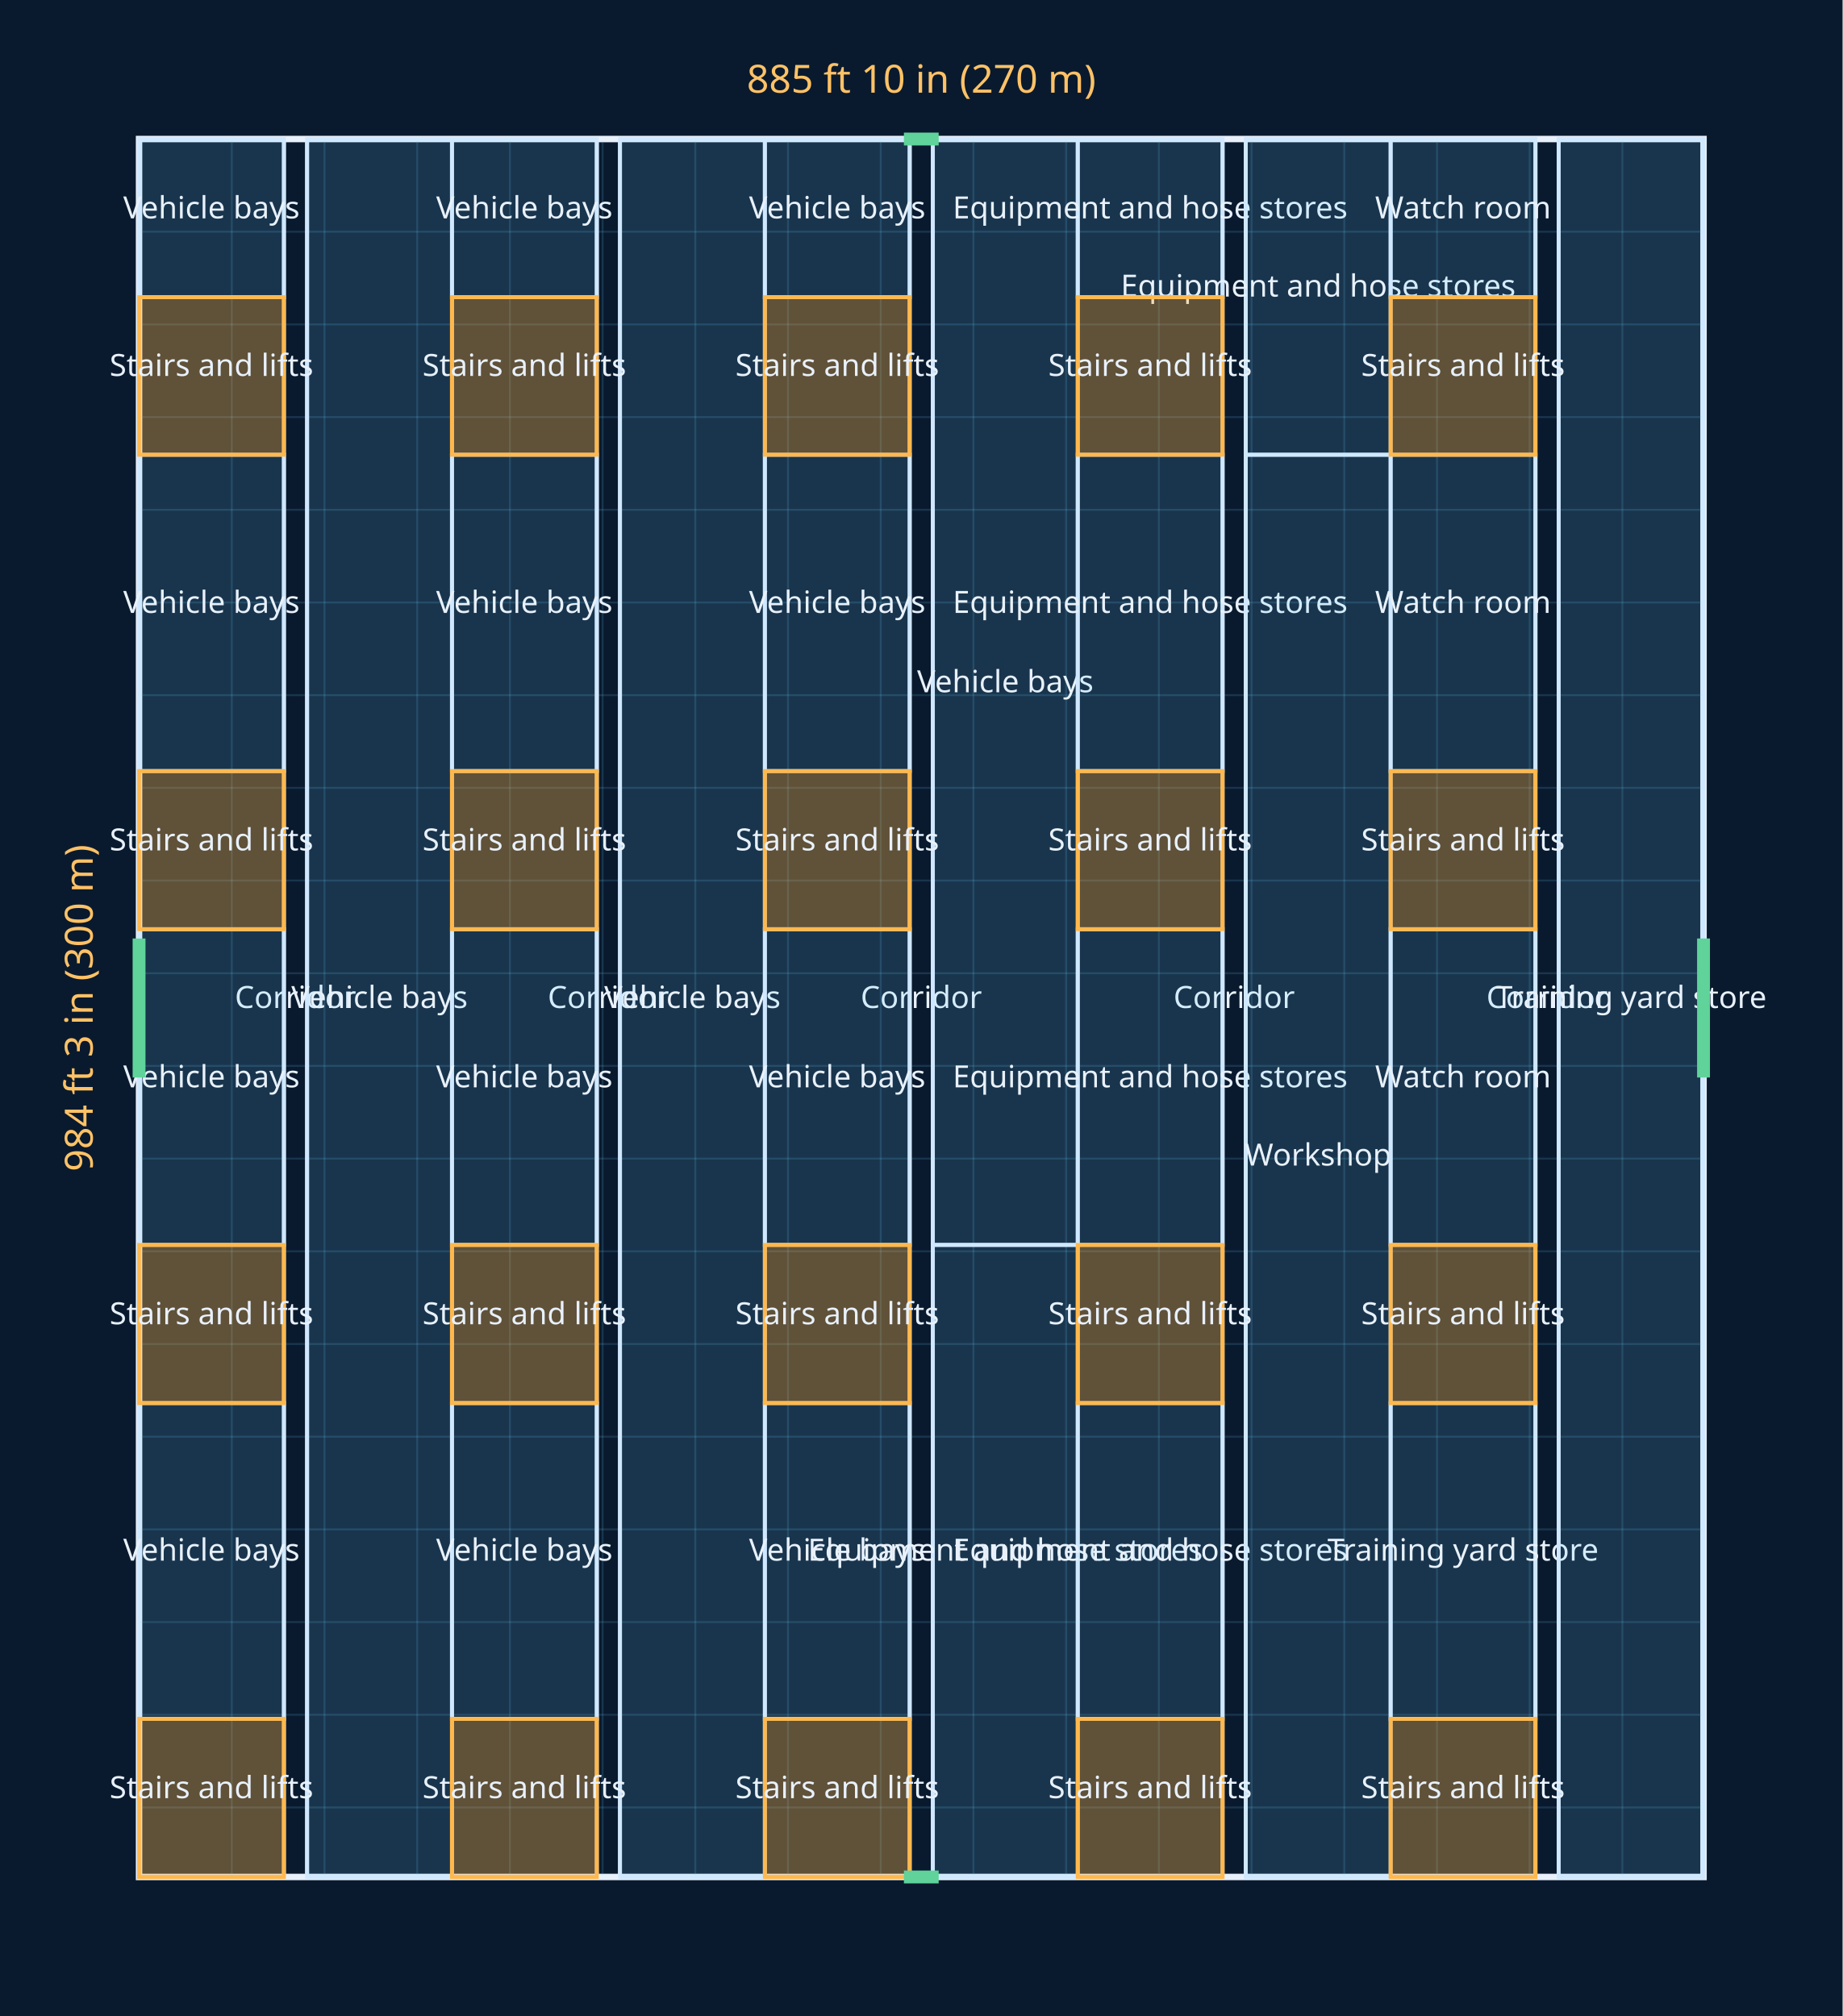
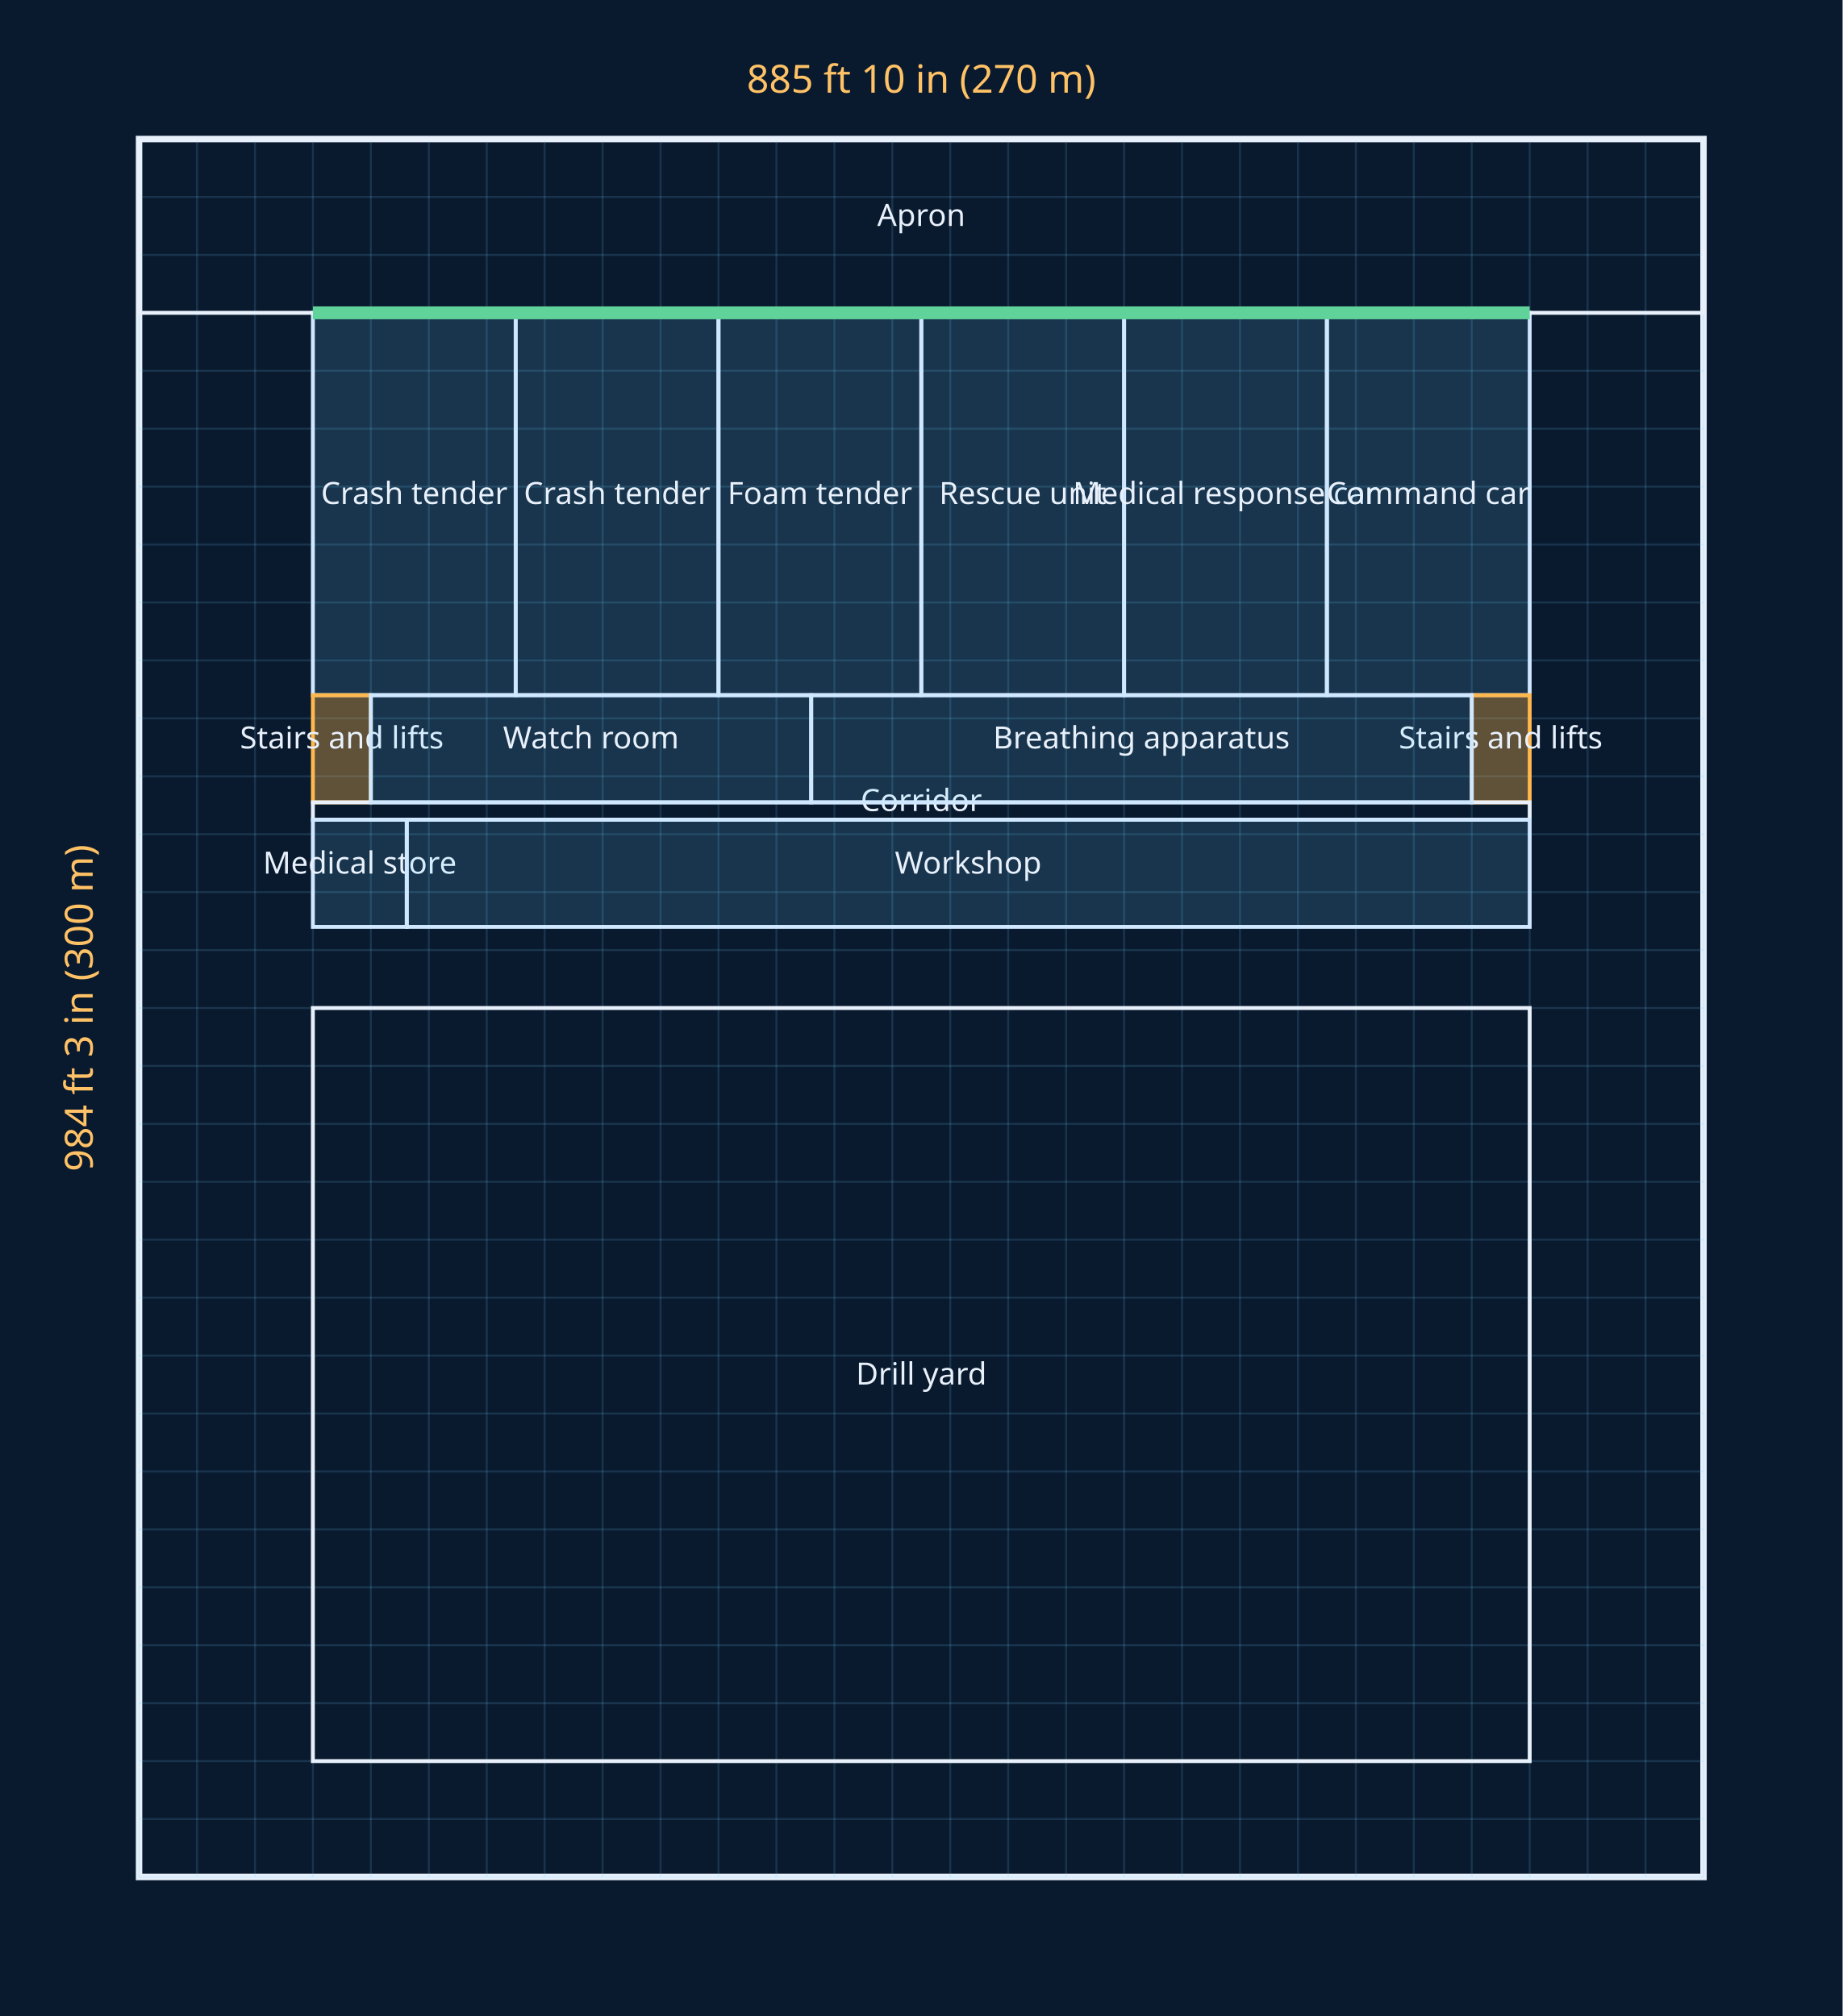
<svg xmlns="http://www.w3.org/2000/svg" viewBox="-24.0 -24.0 318.0 348.0" font-family="Segoe UI, sans-serif">
  <rect x="-24.0" y="-24.0" width="318.0" height="348.0" fill="#0a1a2e" />
  <rect x="0" y="0" width="270.0" height="300.0" fill="none" stroke="#e8f1fb" stroke-width="1.11" />
  <line x1="0.0" y1="0" x2="0.0" y2="300.0" stroke="#6fd0ff" stroke-opacity=".15" stroke-width="0.33" />
-   <line x1="16.0" y1="0" x2="16.0" y2="300.0" stroke="#6fd0ff" stroke-opacity=".15" stroke-width="0.33" />
-   <line x1="32.0" y1="0" x2="32.0" y2="300.0" stroke="#6fd0ff" stroke-opacity=".15" stroke-width="0.33" />
-   <line x1="48.0" y1="0" x2="48.0" y2="300.0" stroke="#6fd0ff" stroke-opacity=".15" stroke-width="0.33" />
-   <line x1="64.0" y1="0" x2="64.0" y2="300.0" stroke="#6fd0ff" stroke-opacity=".15" stroke-width="0.33" />
+   <line x1="10.0" y1="0" x2="10.0" y2="300.0" stroke="#6fd0ff" stroke-opacity=".15" stroke-width="0.33" />
+   <line x1="20.0" y1="0" x2="20.0" y2="300.0" stroke="#6fd0ff" stroke-opacity=".15" stroke-width="0.33" />
+   <line x1="30.0" y1="0" x2="30.0" y2="300.0" stroke="#6fd0ff" stroke-opacity=".15" stroke-width="0.33" />
+   <line x1="40.0" y1="0" x2="40.0" y2="300.0" stroke="#6fd0ff" stroke-opacity=".15" stroke-width="0.33" />
+   <line x1="50.0" y1="0" x2="50.0" y2="300.0" stroke="#6fd0ff" stroke-opacity=".15" stroke-width="0.33" />
+   <line x1="60.0" y1="0" x2="60.0" y2="300.0" stroke="#6fd0ff" stroke-opacity=".15" stroke-width="0.33" />
+   <line x1="70.0" y1="0" x2="70.0" y2="300.0" stroke="#6fd0ff" stroke-opacity=".15" stroke-width="0.33" />
  <line x1="80.0" y1="0" x2="80.0" y2="300.0" stroke="#6fd0ff" stroke-opacity=".15" stroke-width="0.33" />
-   <line x1="96.0" y1="0" x2="96.0" y2="300.0" stroke="#6fd0ff" stroke-opacity=".15" stroke-width="0.33" />
-   <line x1="112.0" y1="0" x2="112.0" y2="300.0" stroke="#6fd0ff" stroke-opacity=".15" stroke-width="0.33" />
-   <line x1="128.0" y1="0" x2="128.0" y2="300.0" stroke="#6fd0ff" stroke-opacity=".15" stroke-width="0.33" />
-   <line x1="144.0" y1="0" x2="144.0" y2="300.0" stroke="#6fd0ff" stroke-opacity=".15" stroke-width="0.33" />
+   <line x1="90.0" y1="0" x2="90.0" y2="300.0" stroke="#6fd0ff" stroke-opacity=".15" stroke-width="0.33" />
+   <line x1="100.0" y1="0" x2="100.0" y2="300.0" stroke="#6fd0ff" stroke-opacity=".15" stroke-width="0.33" />
+   <line x1="110.0" y1="0" x2="110.0" y2="300.0" stroke="#6fd0ff" stroke-opacity=".15" stroke-width="0.33" />
+   <line x1="120.0" y1="0" x2="120.0" y2="300.0" stroke="#6fd0ff" stroke-opacity=".15" stroke-width="0.33" />
+   <line x1="130.0" y1="0" x2="130.0" y2="300.0" stroke="#6fd0ff" stroke-opacity=".15" stroke-width="0.33" />
+   <line x1="140.0" y1="0" x2="140.0" y2="300.0" stroke="#6fd0ff" stroke-opacity=".15" stroke-width="0.33" />
+   <line x1="150.0" y1="0" x2="150.0" y2="300.0" stroke="#6fd0ff" stroke-opacity=".15" stroke-width="0.33" />
  <line x1="160.0" y1="0" x2="160.0" y2="300.0" stroke="#6fd0ff" stroke-opacity=".15" stroke-width="0.33" />
-   <line x1="176.0" y1="0" x2="176.0" y2="300.0" stroke="#6fd0ff" stroke-opacity=".15" stroke-width="0.33" />
-   <line x1="192.0" y1="0" x2="192.0" y2="300.0" stroke="#6fd0ff" stroke-opacity=".15" stroke-width="0.33" />
-   <line x1="208.0" y1="0" x2="208.0" y2="300.0" stroke="#6fd0ff" stroke-opacity=".15" stroke-width="0.33" />
-   <line x1="224.0" y1="0" x2="224.0" y2="300.0" stroke="#6fd0ff" stroke-opacity=".15" stroke-width="0.33" />
+   <line x1="170.0" y1="0" x2="170.0" y2="300.0" stroke="#6fd0ff" stroke-opacity=".15" stroke-width="0.33" />
+   <line x1="180.0" y1="0" x2="180.0" y2="300.0" stroke="#6fd0ff" stroke-opacity=".15" stroke-width="0.33" />
+   <line x1="190.0" y1="0" x2="190.0" y2="300.0" stroke="#6fd0ff" stroke-opacity=".15" stroke-width="0.33" />
+   <line x1="200.0" y1="0" x2="200.0" y2="300.0" stroke="#6fd0ff" stroke-opacity=".15" stroke-width="0.33" />
+   <line x1="210.0" y1="0" x2="210.0" y2="300.0" stroke="#6fd0ff" stroke-opacity=".15" stroke-width="0.33" />
+   <line x1="220.0" y1="0" x2="220.0" y2="300.0" stroke="#6fd0ff" stroke-opacity=".15" stroke-width="0.33" />
+   <line x1="230.0" y1="0" x2="230.0" y2="300.0" stroke="#6fd0ff" stroke-opacity=".15" stroke-width="0.33" />
  <line x1="240.0" y1="0" x2="240.0" y2="300.0" stroke="#6fd0ff" stroke-opacity=".15" stroke-width="0.33" />
-   <line x1="256.0" y1="0" x2="256.0" y2="300.0" stroke="#6fd0ff" stroke-opacity=".15" stroke-width="0.33" />
+   <line x1="250.0" y1="0" x2="250.0" y2="300.0" stroke="#6fd0ff" stroke-opacity=".15" stroke-width="0.33" />
+   <line x1="260.0" y1="0" x2="260.0" y2="300.0" stroke="#6fd0ff" stroke-opacity=".15" stroke-width="0.33" />
+   <line x1="270.0" y1="0" x2="270.0" y2="300.0" stroke="#6fd0ff" stroke-opacity=".15" stroke-width="0.33" />
  <line x1="0" y1="0.0" x2="270.0" y2="0.0" stroke="#6fd0ff" stroke-opacity=".15" stroke-width="0.33" />
-   <line x1="0" y1="16.0" x2="270.0" y2="16.0" stroke="#6fd0ff" stroke-opacity=".15" stroke-width="0.33" />
-   <line x1="0" y1="32.0" x2="270.0" y2="32.0" stroke="#6fd0ff" stroke-opacity=".15" stroke-width="0.33" />
-   <line x1="0" y1="48.0" x2="270.0" y2="48.0" stroke="#6fd0ff" stroke-opacity=".15" stroke-width="0.33" />
-   <line x1="0" y1="64.0" x2="270.0" y2="64.0" stroke="#6fd0ff" stroke-opacity=".15" stroke-width="0.33" />
+   <line x1="0" y1="10.0" x2="270.0" y2="10.0" stroke="#6fd0ff" stroke-opacity=".15" stroke-width="0.33" />
+   <line x1="0" y1="20.0" x2="270.0" y2="20.0" stroke="#6fd0ff" stroke-opacity=".15" stroke-width="0.33" />
+   <line x1="0" y1="30.0" x2="270.0" y2="30.0" stroke="#6fd0ff" stroke-opacity=".15" stroke-width="0.33" />
+   <line x1="0" y1="40.0" x2="270.0" y2="40.0" stroke="#6fd0ff" stroke-opacity=".15" stroke-width="0.33" />
+   <line x1="0" y1="50.0" x2="270.0" y2="50.0" stroke="#6fd0ff" stroke-opacity=".15" stroke-width="0.33" />
+   <line x1="0" y1="60.0" x2="270.0" y2="60.0" stroke="#6fd0ff" stroke-opacity=".15" stroke-width="0.33" />
+   <line x1="0" y1="70.0" x2="270.0" y2="70.0" stroke="#6fd0ff" stroke-opacity=".15" stroke-width="0.33" />
  <line x1="0" y1="80.0" x2="270.0" y2="80.0" stroke="#6fd0ff" stroke-opacity=".15" stroke-width="0.33" />
-   <line x1="0" y1="96.0" x2="270.0" y2="96.0" stroke="#6fd0ff" stroke-opacity=".15" stroke-width="0.33" />
-   <line x1="0" y1="112.0" x2="270.0" y2="112.0" stroke="#6fd0ff" stroke-opacity=".15" stroke-width="0.33" />
-   <line x1="0" y1="128.0" x2="270.0" y2="128.0" stroke="#6fd0ff" stroke-opacity=".15" stroke-width="0.33" />
-   <line x1="0" y1="144.0" x2="270.0" y2="144.0" stroke="#6fd0ff" stroke-opacity=".15" stroke-width="0.33" />
+   <line x1="0" y1="90.0" x2="270.0" y2="90.0" stroke="#6fd0ff" stroke-opacity=".15" stroke-width="0.33" />
+   <line x1="0" y1="100.0" x2="270.0" y2="100.0" stroke="#6fd0ff" stroke-opacity=".15" stroke-width="0.33" />
+   <line x1="0" y1="110.0" x2="270.0" y2="110.0" stroke="#6fd0ff" stroke-opacity=".15" stroke-width="0.33" />
+   <line x1="0" y1="120.0" x2="270.0" y2="120.0" stroke="#6fd0ff" stroke-opacity=".15" stroke-width="0.33" />
+   <line x1="0" y1="130.0" x2="270.0" y2="130.0" stroke="#6fd0ff" stroke-opacity=".15" stroke-width="0.33" />
+   <line x1="0" y1="140.0" x2="270.0" y2="140.0" stroke="#6fd0ff" stroke-opacity=".15" stroke-width="0.33" />
+   <line x1="0" y1="150.0" x2="270.0" y2="150.0" stroke="#6fd0ff" stroke-opacity=".15" stroke-width="0.33" />
  <line x1="0" y1="160.0" x2="270.0" y2="160.0" stroke="#6fd0ff" stroke-opacity=".15" stroke-width="0.33" />
-   <line x1="0" y1="176.0" x2="270.0" y2="176.0" stroke="#6fd0ff" stroke-opacity=".15" stroke-width="0.33" />
-   <line x1="0" y1="192.0" x2="270.0" y2="192.0" stroke="#6fd0ff" stroke-opacity=".15" stroke-width="0.33" />
-   <line x1="0" y1="208.0" x2="270.0" y2="208.0" stroke="#6fd0ff" stroke-opacity=".15" stroke-width="0.33" />
-   <line x1="0" y1="224.0" x2="270.0" y2="224.0" stroke="#6fd0ff" stroke-opacity=".15" stroke-width="0.33" />
+   <line x1="0" y1="170.0" x2="270.0" y2="170.0" stroke="#6fd0ff" stroke-opacity=".15" stroke-width="0.33" />
+   <line x1="0" y1="180.0" x2="270.0" y2="180.0" stroke="#6fd0ff" stroke-opacity=".15" stroke-width="0.33" />
+   <line x1="0" y1="190.0" x2="270.0" y2="190.0" stroke="#6fd0ff" stroke-opacity=".15" stroke-width="0.33" />
+   <line x1="0" y1="200.0" x2="270.0" y2="200.0" stroke="#6fd0ff" stroke-opacity=".15" stroke-width="0.33" />
+   <line x1="0" y1="210.0" x2="270.0" y2="210.0" stroke="#6fd0ff" stroke-opacity=".15" stroke-width="0.33" />
+   <line x1="0" y1="220.0" x2="270.0" y2="220.0" stroke="#6fd0ff" stroke-opacity=".15" stroke-width="0.33" />
+   <line x1="0" y1="230.0" x2="270.0" y2="230.0" stroke="#6fd0ff" stroke-opacity=".15" stroke-width="0.33" />
  <line x1="0" y1="240.0" x2="270.0" y2="240.0" stroke="#6fd0ff" stroke-opacity=".15" stroke-width="0.33" />
-   <line x1="0" y1="256.0" x2="270.0" y2="256.0" stroke="#6fd0ff" stroke-opacity=".15" stroke-width="0.33" />
-   <line x1="0" y1="272.0" x2="270.0" y2="272.0" stroke="#6fd0ff" stroke-opacity=".15" stroke-width="0.33" />
-   <line x1="0" y1="288.0" x2="270.0" y2="288.0" stroke="#6fd0ff" stroke-opacity=".15" stroke-width="0.33" />
-   <polygon points="25.0,0.0 25.0,300.0 29.0,300.0 29.0,0.0" fill="none" stroke="#e8f1fb" stroke-width="0.67" />
-   <text x="27.0" y="150.0" font-size="5.3" fill="#e8f1fb" text-anchor="middle">Corridor</text>
-   <polygon points="79.0,0.0 79.0,300.0 83.0,300.0 83.0,0.0" fill="none" stroke="#e8f1fb" stroke-width="0.67" />
-   <text x="81.0" y="150.0" font-size="5.3" fill="#e8f1fb" text-anchor="middle">Corridor</text>
-   <polygon points="133.0,0.0 133.0,300.0 137.0,300.0 137.0,0.0" fill="none" stroke="#e8f1fb" stroke-width="0.67" />
-   <text x="135.0" y="150.0" font-size="5.3" fill="#e8f1fb" text-anchor="middle">Corridor</text>
-   <polygon points="187.0,0.0 187.0,300.0 191.0,300.0 191.0,0.0" fill="none" stroke="#e8f1fb" stroke-width="0.67" />
-   <text x="189.0" y="150.0" font-size="5.3" fill="#e8f1fb" text-anchor="middle">Corridor</text>
-   <polygon points="241.0,0.0 241.0,300.0 245.0,300.0 245.0,0.0" fill="none" stroke="#e8f1fb" stroke-width="0.67" />
-   <text x="243.0" y="150.0" font-size="5.3" fill="#e8f1fb" text-anchor="middle">Corridor</text>
-   <polygon points="0.0,0.0 0.0,27.3 25.0,27.3 25.0,0.0" fill="rgba(111,208,255,.15)" stroke="#cfe8ff" stroke-width="0.67" />
-   <text x="12.5" y="13.7" font-size="5.3" fill="#e8f1fb" text-anchor="middle">Vehicle bays</text>
-   <polygon points="0.0,54.5 0.0,109.1 25.0,109.1 25.0,54.5" fill="rgba(111,208,255,.15)" stroke="#cfe8ff" stroke-width="0.67" />
-   <text x="12.5" y="81.8" font-size="5.3" fill="#e8f1fb" text-anchor="middle">Vehicle bays</text>
-   <polygon points="0.0,136.4 0.0,190.9 25.0,190.9 25.0,136.4" fill="rgba(111,208,255,.15)" stroke="#cfe8ff" stroke-width="0.67" />
-   <text x="12.5" y="163.7" font-size="5.3" fill="#e8f1fb" text-anchor="middle">Vehicle bays</text>
-   <polygon points="0.0,218.2 0.0,272.7 25.0,272.7 25.0,218.2" fill="rgba(111,208,255,.15)" stroke="#cfe8ff" stroke-width="0.67" />
-   <text x="12.5" y="245.4" font-size="5.3" fill="#e8f1fb" text-anchor="middle">Vehicle bays</text>
-   <polygon points="29.0,0.0 29.0,300.0 54.0,300.0 54.0,0.0" fill="rgba(111,208,255,.15)" stroke="#cfe8ff" stroke-width="0.67" />
-   <text x="41.5" y="150.0" font-size="5.3" fill="#e8f1fb" text-anchor="middle">Vehicle bays</text>
-   <polygon points="54.0,0.0 54.0,27.3 79.0,27.3 79.0,0.0" fill="rgba(111,208,255,.15)" stroke="#cfe8ff" stroke-width="0.67" />
-   <text x="66.5" y="13.7" font-size="5.3" fill="#e8f1fb" text-anchor="middle">Vehicle bays</text>
-   <polygon points="54.0,54.5 54.0,109.1 79.0,109.1 79.0,54.5" fill="rgba(111,208,255,.15)" stroke="#cfe8ff" stroke-width="0.67" />
-   <text x="66.5" y="81.8" font-size="5.3" fill="#e8f1fb" text-anchor="middle">Vehicle bays</text>
-   <polygon points="54.0,136.4 54.0,190.9 79.0,190.9 79.0,136.4" fill="rgba(111,208,255,.15)" stroke="#cfe8ff" stroke-width="0.67" />
-   <text x="66.5" y="163.7" font-size="5.3" fill="#e8f1fb" text-anchor="middle">Vehicle bays</text>
-   <polygon points="54.0,218.2 54.0,272.7 79.0,272.7 79.0,218.2" fill="rgba(111,208,255,.15)" stroke="#cfe8ff" stroke-width="0.67" />
-   <text x="66.5" y="245.4" font-size="5.3" fill="#e8f1fb" text-anchor="middle">Vehicle bays</text>
-   <polygon points="83.0,0.0 83.0,300.0 108.0,300.0 108.0,0.0" fill="rgba(111,208,255,.15)" stroke="#cfe8ff" stroke-width="0.67" />
-   <text x="95.5" y="150.0" font-size="5.3" fill="#e8f1fb" text-anchor="middle">Vehicle bays</text>
-   <polygon points="108.0,0.0 108.0,27.3 133.0,27.3 133.0,0.0" fill="rgba(111,208,255,.15)" stroke="#cfe8ff" stroke-width="0.67" />
-   <text x="120.5" y="13.7" font-size="5.3" fill="#e8f1fb" text-anchor="middle">Vehicle bays</text>
-   <polygon points="108.0,54.5 108.0,109.1 133.0,109.1 133.0,54.5" fill="rgba(111,208,255,.15)" stroke="#cfe8ff" stroke-width="0.67" />
-   <text x="120.5" y="81.8" font-size="5.3" fill="#e8f1fb" text-anchor="middle">Vehicle bays</text>
-   <polygon points="108.0,136.4 108.0,190.9 133.0,190.9 133.0,136.4" fill="rgba(111,208,255,.15)" stroke="#cfe8ff" stroke-width="0.67" />
-   <text x="120.5" y="163.7" font-size="5.3" fill="#e8f1fb" text-anchor="middle">Vehicle bays</text>
-   <polygon points="108.0,218.2 108.0,272.7 133.0,272.7 133.0,218.2" fill="rgba(111,208,255,.15)" stroke="#cfe8ff" stroke-width="0.67" />
-   <text x="120.5" y="245.4" font-size="5.3" fill="#e8f1fb" text-anchor="middle">Vehicle bays</text>
-   <polygon points="137.0,0.0 137.0,190.9 162.0,190.9 162.0,0.0" fill="rgba(111,208,255,.15)" stroke="#cfe8ff" stroke-width="0.67" />
-   <text x="149.5" y="95.5" font-size="5.3" fill="#e8f1fb" text-anchor="middle">Vehicle bays</text>
-   <polygon points="137.0,190.9 137.0,300.0 162.0,300.0 162.0,190.9" fill="rgba(111,208,255,.15)" stroke="#cfe8ff" stroke-width="0.67" />
-   <text x="149.5" y="245.4" font-size="5.3" fill="#e8f1fb" text-anchor="middle">Equipment and hose stores</text>
-   <polygon points="162.0,0.0 162.0,27.3 187.0,27.3 187.0,0.0" fill="rgba(111,208,255,.15)" stroke="#cfe8ff" stroke-width="0.67" />
-   <text x="174.5" y="13.7" font-size="5.3" fill="#e8f1fb" text-anchor="middle">Equipment and hose stores</text>
-   <polygon points="162.0,54.5 162.0,109.1 187.0,109.1 187.0,54.5" fill="rgba(111,208,255,.15)" stroke="#cfe8ff" stroke-width="0.67" />
-   <text x="174.5" y="81.8" font-size="5.3" fill="#e8f1fb" text-anchor="middle">Equipment and hose stores</text>
-   <polygon points="162.0,136.4 162.0,190.9 187.0,190.9 187.0,136.4" fill="rgba(111,208,255,.15)" stroke="#cfe8ff" stroke-width="0.67" />
-   <text x="174.5" y="163.7" font-size="5.3" fill="#e8f1fb" text-anchor="middle">Equipment and hose stores</text>
-   <polygon points="162.0,218.2 162.0,272.7 187.0,272.7 187.0,218.2" fill="rgba(111,208,255,.15)" stroke="#cfe8ff" stroke-width="0.67" />
-   <text x="174.5" y="245.4" font-size="5.3" fill="#e8f1fb" text-anchor="middle">Equipment and hose stores</text>
-   <polygon points="191.0,0.0 191.0,54.5 216.0,54.5 216.0,0.0" fill="rgba(111,208,255,.15)" stroke="#cfe8ff" stroke-width="0.67" />
-   <text x="203.5" y="27.2" font-size="5.3" fill="#e8f1fb" text-anchor="middle">Equipment and hose stores</text>
-   <polygon points="191.0,54.5 191.0,300.0 216.0,300.0 216.0,54.5" fill="rgba(111,208,255,.15)" stroke="#cfe8ff" stroke-width="0.67" />
-   <text x="203.5" y="177.2" font-size="5.3" fill="#e8f1fb" text-anchor="middle">Workshop</text>
-   <polygon points="216.0,0.0 216.0,27.3 241.0,27.3 241.0,0.0" fill="rgba(111,208,255,.15)" stroke="#cfe8ff" stroke-width="0.67" />
-   <text x="228.5" y="13.7" font-size="5.3" fill="#e8f1fb" text-anchor="middle">Watch room</text>
-   <polygon points="216.0,54.5 216.0,109.1 241.0,109.1 241.0,54.5" fill="rgba(111,208,255,.15)" stroke="#cfe8ff" stroke-width="0.67" />
-   <text x="228.5" y="81.8" font-size="5.3" fill="#e8f1fb" text-anchor="middle">Watch room</text>
-   <polygon points="216.0,136.4 216.0,190.9 241.0,190.9 241.0,136.4" fill="rgba(111,208,255,.15)" stroke="#cfe8ff" stroke-width="0.67" />
-   <text x="228.5" y="163.7" font-size="5.3" fill="#e8f1fb" text-anchor="middle">Watch room</text>
-   <polygon points="216.0,218.2 216.0,272.7 241.0,272.7 241.0,218.2" fill="rgba(111,208,255,.15)" stroke="#cfe8ff" stroke-width="0.67" />
-   <text x="228.5" y="245.4" font-size="5.3" fill="#e8f1fb" text-anchor="middle">Training yard store</text>
-   <polygon points="245.0,0.0 245.0,300.0 270.0,300.0 270.0,0.0" fill="rgba(111,208,255,.15)" stroke="#cfe8ff" stroke-width="0.67" />
-   <text x="257.5" y="150.0" font-size="5.3" fill="#e8f1fb" text-anchor="middle">Training yard store</text>
-   <polygon points="0.0,27.3 0.0,54.5 25.0,54.5 25.0,27.3" fill="rgba(255,184,77,.35)" stroke="#ffb84d" stroke-width="0.67" />
-   <text x="12.5" y="40.9" font-size="5.3" fill="#e8f1fb" text-anchor="middle">Stairs and lifts</text>
-   <polygon points="0.0,109.1 0.0,136.4 25.0,136.4 25.0,109.1" fill="rgba(255,184,77,.35)" stroke="#ffb84d" stroke-width="0.67" />
-   <text x="12.5" y="122.8" font-size="5.3" fill="#e8f1fb" text-anchor="middle">Stairs and lifts</text>
-   <polygon points="0.0,190.9 0.0,218.2 25.0,218.2 25.0,190.9" fill="rgba(255,184,77,.35)" stroke="#ffb84d" stroke-width="0.67" />
-   <text x="12.5" y="204.6" font-size="5.3" fill="#e8f1fb" text-anchor="middle">Stairs and lifts</text>
-   <polygon points="0.0,272.7 0.0,300.0 25.0,300.0 25.0,272.7" fill="rgba(255,184,77,.35)" stroke="#ffb84d" stroke-width="0.67" />
-   <text x="12.5" y="286.4" font-size="5.3" fill="#e8f1fb" text-anchor="middle">Stairs and lifts</text>
-   <polygon points="54.0,27.3 54.0,54.5 79.0,54.5 79.0,27.3" fill="rgba(255,184,77,.35)" stroke="#ffb84d" stroke-width="0.67" />
-   <text x="66.5" y="40.9" font-size="5.3" fill="#e8f1fb" text-anchor="middle">Stairs and lifts</text>
-   <polygon points="54.0,109.1 54.0,136.4 79.0,136.4 79.0,109.1" fill="rgba(255,184,77,.35)" stroke="#ffb84d" stroke-width="0.67" />
-   <text x="66.5" y="122.8" font-size="5.3" fill="#e8f1fb" text-anchor="middle">Stairs and lifts</text>
-   <polygon points="54.0,190.9 54.0,218.2 79.0,218.2 79.0,190.9" fill="rgba(255,184,77,.35)" stroke="#ffb84d" stroke-width="0.67" />
-   <text x="66.5" y="204.6" font-size="5.3" fill="#e8f1fb" text-anchor="middle">Stairs and lifts</text>
-   <polygon points="54.0,272.7 54.0,300.0 79.0,300.0 79.0,272.7" fill="rgba(255,184,77,.35)" stroke="#ffb84d" stroke-width="0.67" />
-   <text x="66.5" y="286.4" font-size="5.3" fill="#e8f1fb" text-anchor="middle">Stairs and lifts</text>
-   <polygon points="108.0,27.3 108.0,54.5 133.0,54.5 133.0,27.3" fill="rgba(255,184,77,.35)" stroke="#ffb84d" stroke-width="0.67" />
-   <text x="120.5" y="40.9" font-size="5.3" fill="#e8f1fb" text-anchor="middle">Stairs and lifts</text>
-   <polygon points="108.0,109.1 108.0,136.4 133.0,136.4 133.0,109.1" fill="rgba(255,184,77,.35)" stroke="#ffb84d" stroke-width="0.67" />
-   <text x="120.5" y="122.8" font-size="5.3" fill="#e8f1fb" text-anchor="middle">Stairs and lifts</text>
-   <polygon points="108.0,190.9 108.0,218.2 133.0,218.2 133.0,190.9" fill="rgba(255,184,77,.35)" stroke="#ffb84d" stroke-width="0.67" />
-   <text x="120.5" y="204.6" font-size="5.3" fill="#e8f1fb" text-anchor="middle">Stairs and lifts</text>
-   <polygon points="108.0,272.7 108.0,300.0 133.0,300.0 133.0,272.7" fill="rgba(255,184,77,.35)" stroke="#ffb84d" stroke-width="0.67" />
-   <text x="120.5" y="286.4" font-size="5.3" fill="#e8f1fb" text-anchor="middle">Stairs and lifts</text>
-   <polygon points="162.0,27.3 162.0,54.5 187.0,54.5 187.0,27.3" fill="rgba(255,184,77,.35)" stroke="#ffb84d" stroke-width="0.67" />
-   <text x="174.5" y="40.9" font-size="5.3" fill="#e8f1fb" text-anchor="middle">Stairs and lifts</text>
-   <polygon points="162.0,109.1 162.0,136.4 187.0,136.4 187.0,109.1" fill="rgba(255,184,77,.35)" stroke="#ffb84d" stroke-width="0.67" />
-   <text x="174.5" y="122.8" font-size="5.3" fill="#e8f1fb" text-anchor="middle">Stairs and lifts</text>
-   <polygon points="162.0,190.9 162.0,218.2 187.0,218.2 187.0,190.9" fill="rgba(255,184,77,.35)" stroke="#ffb84d" stroke-width="0.67" />
-   <text x="174.5" y="204.6" font-size="5.3" fill="#e8f1fb" text-anchor="middle">Stairs and lifts</text>
-   <polygon points="162.0,272.7 162.0,300.0 187.0,300.0 187.0,272.7" fill="rgba(255,184,77,.35)" stroke="#ffb84d" stroke-width="0.67" />
-   <text x="174.5" y="286.4" font-size="5.3" fill="#e8f1fb" text-anchor="middle">Stairs and lifts</text>
-   <polygon points="216.0,27.3 216.0,54.5 241.0,54.5 241.0,27.3" fill="rgba(255,184,77,.35)" stroke="#ffb84d" stroke-width="0.67" />
-   <text x="228.5" y="40.9" font-size="5.3" fill="#e8f1fb" text-anchor="middle">Stairs and lifts</text>
-   <polygon points="216.0,109.1 216.0,136.4 241.0,136.4 241.0,109.1" fill="rgba(255,184,77,.35)" stroke="#ffb84d" stroke-width="0.67" />
-   <text x="228.5" y="122.8" font-size="5.3" fill="#e8f1fb" text-anchor="middle">Stairs and lifts</text>
-   <polygon points="216.0,190.9 216.0,218.2 241.0,218.2 241.0,190.9" fill="rgba(255,184,77,.35)" stroke="#ffb84d" stroke-width="0.67" />
-   <text x="228.5" y="204.6" font-size="5.3" fill="#e8f1fb" text-anchor="middle">Stairs and lifts</text>
-   <polygon points="216.0,272.7 216.0,300.0 241.0,300.0 241.0,272.7" fill="rgba(255,184,77,.35)" stroke="#ffb84d" stroke-width="0.67" />
-   <text x="228.5" y="286.4" font-size="5.3" fill="#e8f1fb" text-anchor="middle">Stairs and lifts</text>
-   <line x1="0.0" y1="138.0" x2="0.0" y2="162.0" stroke="#5fd39a" stroke-width="2.22" />
-   <line x1="270.0" y1="138.0" x2="270.0" y2="162.0" stroke="#5fd39a" stroke-width="2.22" />
-   <line x1="132.0" y1="0.0" x2="138.0" y2="0.0" stroke="#5fd39a" stroke-width="2.22" />
-   <line x1="132.0" y1="300.0" x2="138.0" y2="300.0" stroke="#5fd39a" stroke-width="2.22" />
+   <line x1="0" y1="250.0" x2="270.0" y2="250.0" stroke="#6fd0ff" stroke-opacity=".15" stroke-width="0.33" />
+   <line x1="0" y1="260.0" x2="270.0" y2="260.0" stroke="#6fd0ff" stroke-opacity=".15" stroke-width="0.33" />
+   <line x1="0" y1="270.0" x2="270.0" y2="270.0" stroke="#6fd0ff" stroke-opacity=".15" stroke-width="0.33" />
+   <line x1="0" y1="280.0" x2="270.0" y2="280.0" stroke="#6fd0ff" stroke-opacity=".15" stroke-width="0.33" />
+   <line x1="0" y1="290.0" x2="270.0" y2="290.0" stroke="#6fd0ff" stroke-opacity=".15" stroke-width="0.33" />
+   <line x1="0" y1="300.0" x2="270.0" y2="300.0" stroke="#6fd0ff" stroke-opacity=".15" stroke-width="0.33" />
+   <polygon points="30.0,30.0 65.0,30.0 65.0,96.0 30.0,96.0" fill="rgba(111,208,255,.15)" stroke="#cfe8ff" stroke-width="0.67" />
+   <text x="47.5" y="63.0" font-size="5.3" fill="#e8f1fb" text-anchor="middle">Crash tender</text>
+   <polygon points="65.0,30.0 100.0,30.0 100.0,96.0 65.0,96.0" fill="rgba(111,208,255,.15)" stroke="#cfe8ff" stroke-width="0.67" />
+   <text x="82.5" y="63.0" font-size="5.3" fill="#e8f1fb" text-anchor="middle">Crash tender</text>
+   <polygon points="100.0,30.0 135.0,30.0 135.0,96.0 100.0,96.0" fill="rgba(111,208,255,.15)" stroke="#cfe8ff" stroke-width="0.67" />
+   <text x="117.5" y="63.0" font-size="5.3" fill="#e8f1fb" text-anchor="middle">Foam tender</text>
+   <polygon points="135.0,30.0 170.0,30.0 170.0,96.0 135.0,96.0" fill="rgba(111,208,255,.15)" stroke="#cfe8ff" stroke-width="0.67" />
+   <text x="152.5" y="63.0" font-size="5.3" fill="#e8f1fb" text-anchor="middle">Rescue unit</text>
+   <polygon points="170.0,30.0 205.0,30.0 205.0,96.0 170.0,96.0" fill="rgba(111,208,255,.15)" stroke="#cfe8ff" stroke-width="0.67" />
+   <text x="187.5" y="63.0" font-size="5.3" fill="#e8f1fb" text-anchor="middle">Medical response car</text>
+   <polygon points="205.0,30.0 240.0,30.0 240.0,96.0 205.0,96.0" fill="rgba(111,208,255,.15)" stroke="#cfe8ff" stroke-width="0.67" />
+   <text x="222.5" y="63.0" font-size="5.3" fill="#e8f1fb" text-anchor="middle">Command car</text>
+   <polygon points="30.0,96.0 40.0,96.0 40.0,114.5 30.0,114.5" fill="rgba(255,184,77,.35)" stroke="#ffb84d" stroke-width="0.67" />
+   <text x="35.0" y="105.2" font-size="5.3" fill="#e8f1fb" text-anchor="middle">Stairs and lifts</text>
+   <polygon points="230.0,96.0 240.0,96.0 240.0,114.5 230.0,114.5" fill="rgba(255,184,77,.35)" stroke="#ffb84d" stroke-width="0.67" />
+   <text x="235.0" y="105.2" font-size="5.3" fill="#e8f1fb" text-anchor="middle">Stairs and lifts</text>
+   <polygon points="30.0,114.5 240.0,114.5 240.0,117.5 30.0,117.5" fill="none" stroke="#e8f1fb" stroke-width="0.67" />
+   <text x="135.0" y="116.0" font-size="5.3" fill="#e8f1fb" text-anchor="middle">Corridor</text>
+   <polygon points="40.0,96.0 116.0,96.0 116.0,114.5 40.0,114.5" fill="rgba(111,208,255,.15)" stroke="#cfe8ff" stroke-width="0.67" />
+   <text x="78.0" y="105.2" font-size="5.3" fill="#e8f1fb" text-anchor="middle">Watch room</text>
+   <polygon points="116.0,96.0 230.0,96.0 230.0,114.5 116.0,114.5" fill="rgba(111,208,255,.15)" stroke="#cfe8ff" stroke-width="0.67" />
+   <text x="173.0" y="105.2" font-size="5.3" fill="#e8f1fb" text-anchor="middle">Breathing apparatus</text>
+   <polygon points="30.0,117.5 46.2,117.5 46.2,136.0 30.0,136.0" fill="rgba(111,208,255,.15)" stroke="#cfe8ff" stroke-width="0.67" />
+   <text x="38.1" y="126.8" font-size="5.3" fill="#e8f1fb" text-anchor="middle">Medical store</text>
+   <polygon points="46.2,117.5 240.0,117.5 240.0,136.0 46.2,136.0" fill="rgba(111,208,255,.15)" stroke="#cfe8ff" stroke-width="0.67" />
+   <text x="143.1" y="126.8" font-size="5.3" fill="#e8f1fb" text-anchor="middle">Workshop</text>
+   <polygon points="30.0,150.0 240.0,150.0 240.0,280.0 30.0,280.0" fill="none" stroke="#e8f1fb" stroke-width="0.67" />
+   <text x="135.0" y="215.0" font-size="5.3" fill="#e8f1fb" text-anchor="middle">Drill yard</text>
+   <polygon points="0.0,0.0 270.0,0.0 270.0,30.0 0.0,30.0" fill="none" stroke="#e8f1fb" stroke-width="0.67" />
+   <text x="135.0" y="15.0" font-size="5.3" fill="#e8f1fb" text-anchor="middle">Apron</text>
+   <line x1="30" y1="30" x2="240" y2="30" stroke="#5fd39a" stroke-width="2.22" />
  <text x="135.0" y="-8.0" font-size="6.7" fill="#ffc266" text-anchor="middle">885 ft 10 in (270 m)</text>
  <text x="-8.0" y="150.0" font-size="6.7" fill="#ffc266" text-anchor="middle" transform="rotate(-90 -8.0 150.0)">984 ft 3 in (300 m)</text>
</svg>
